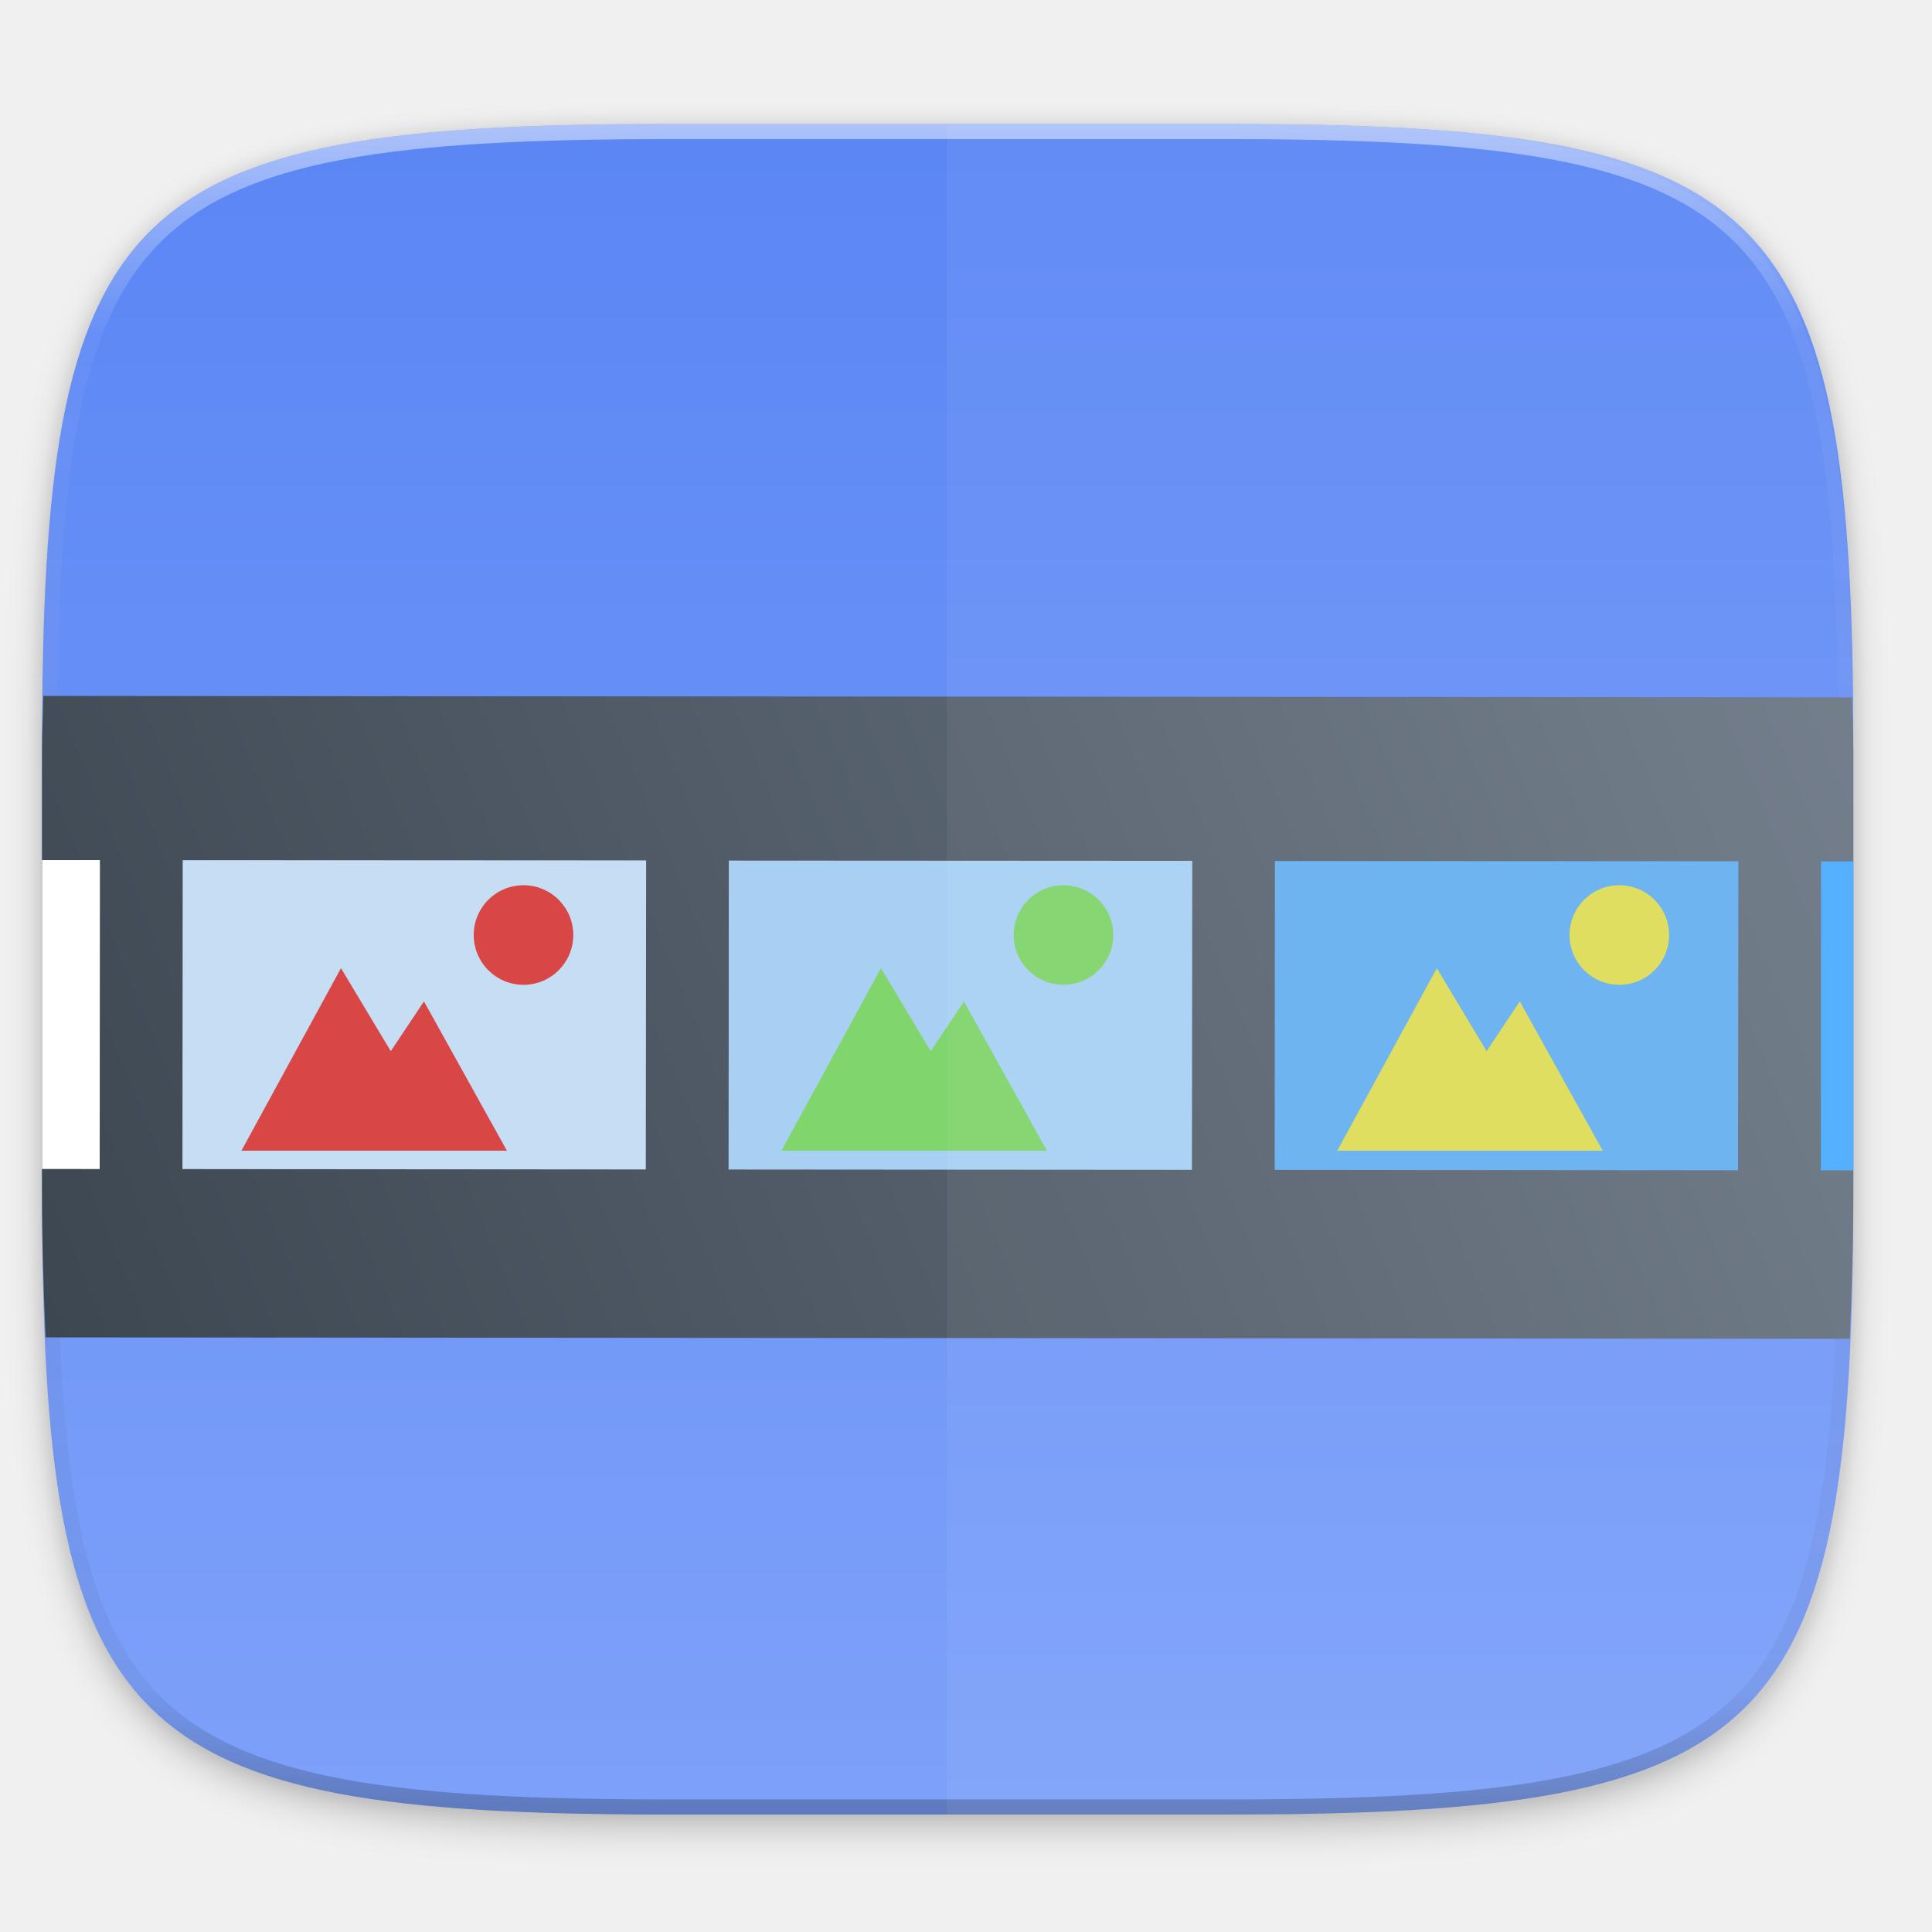
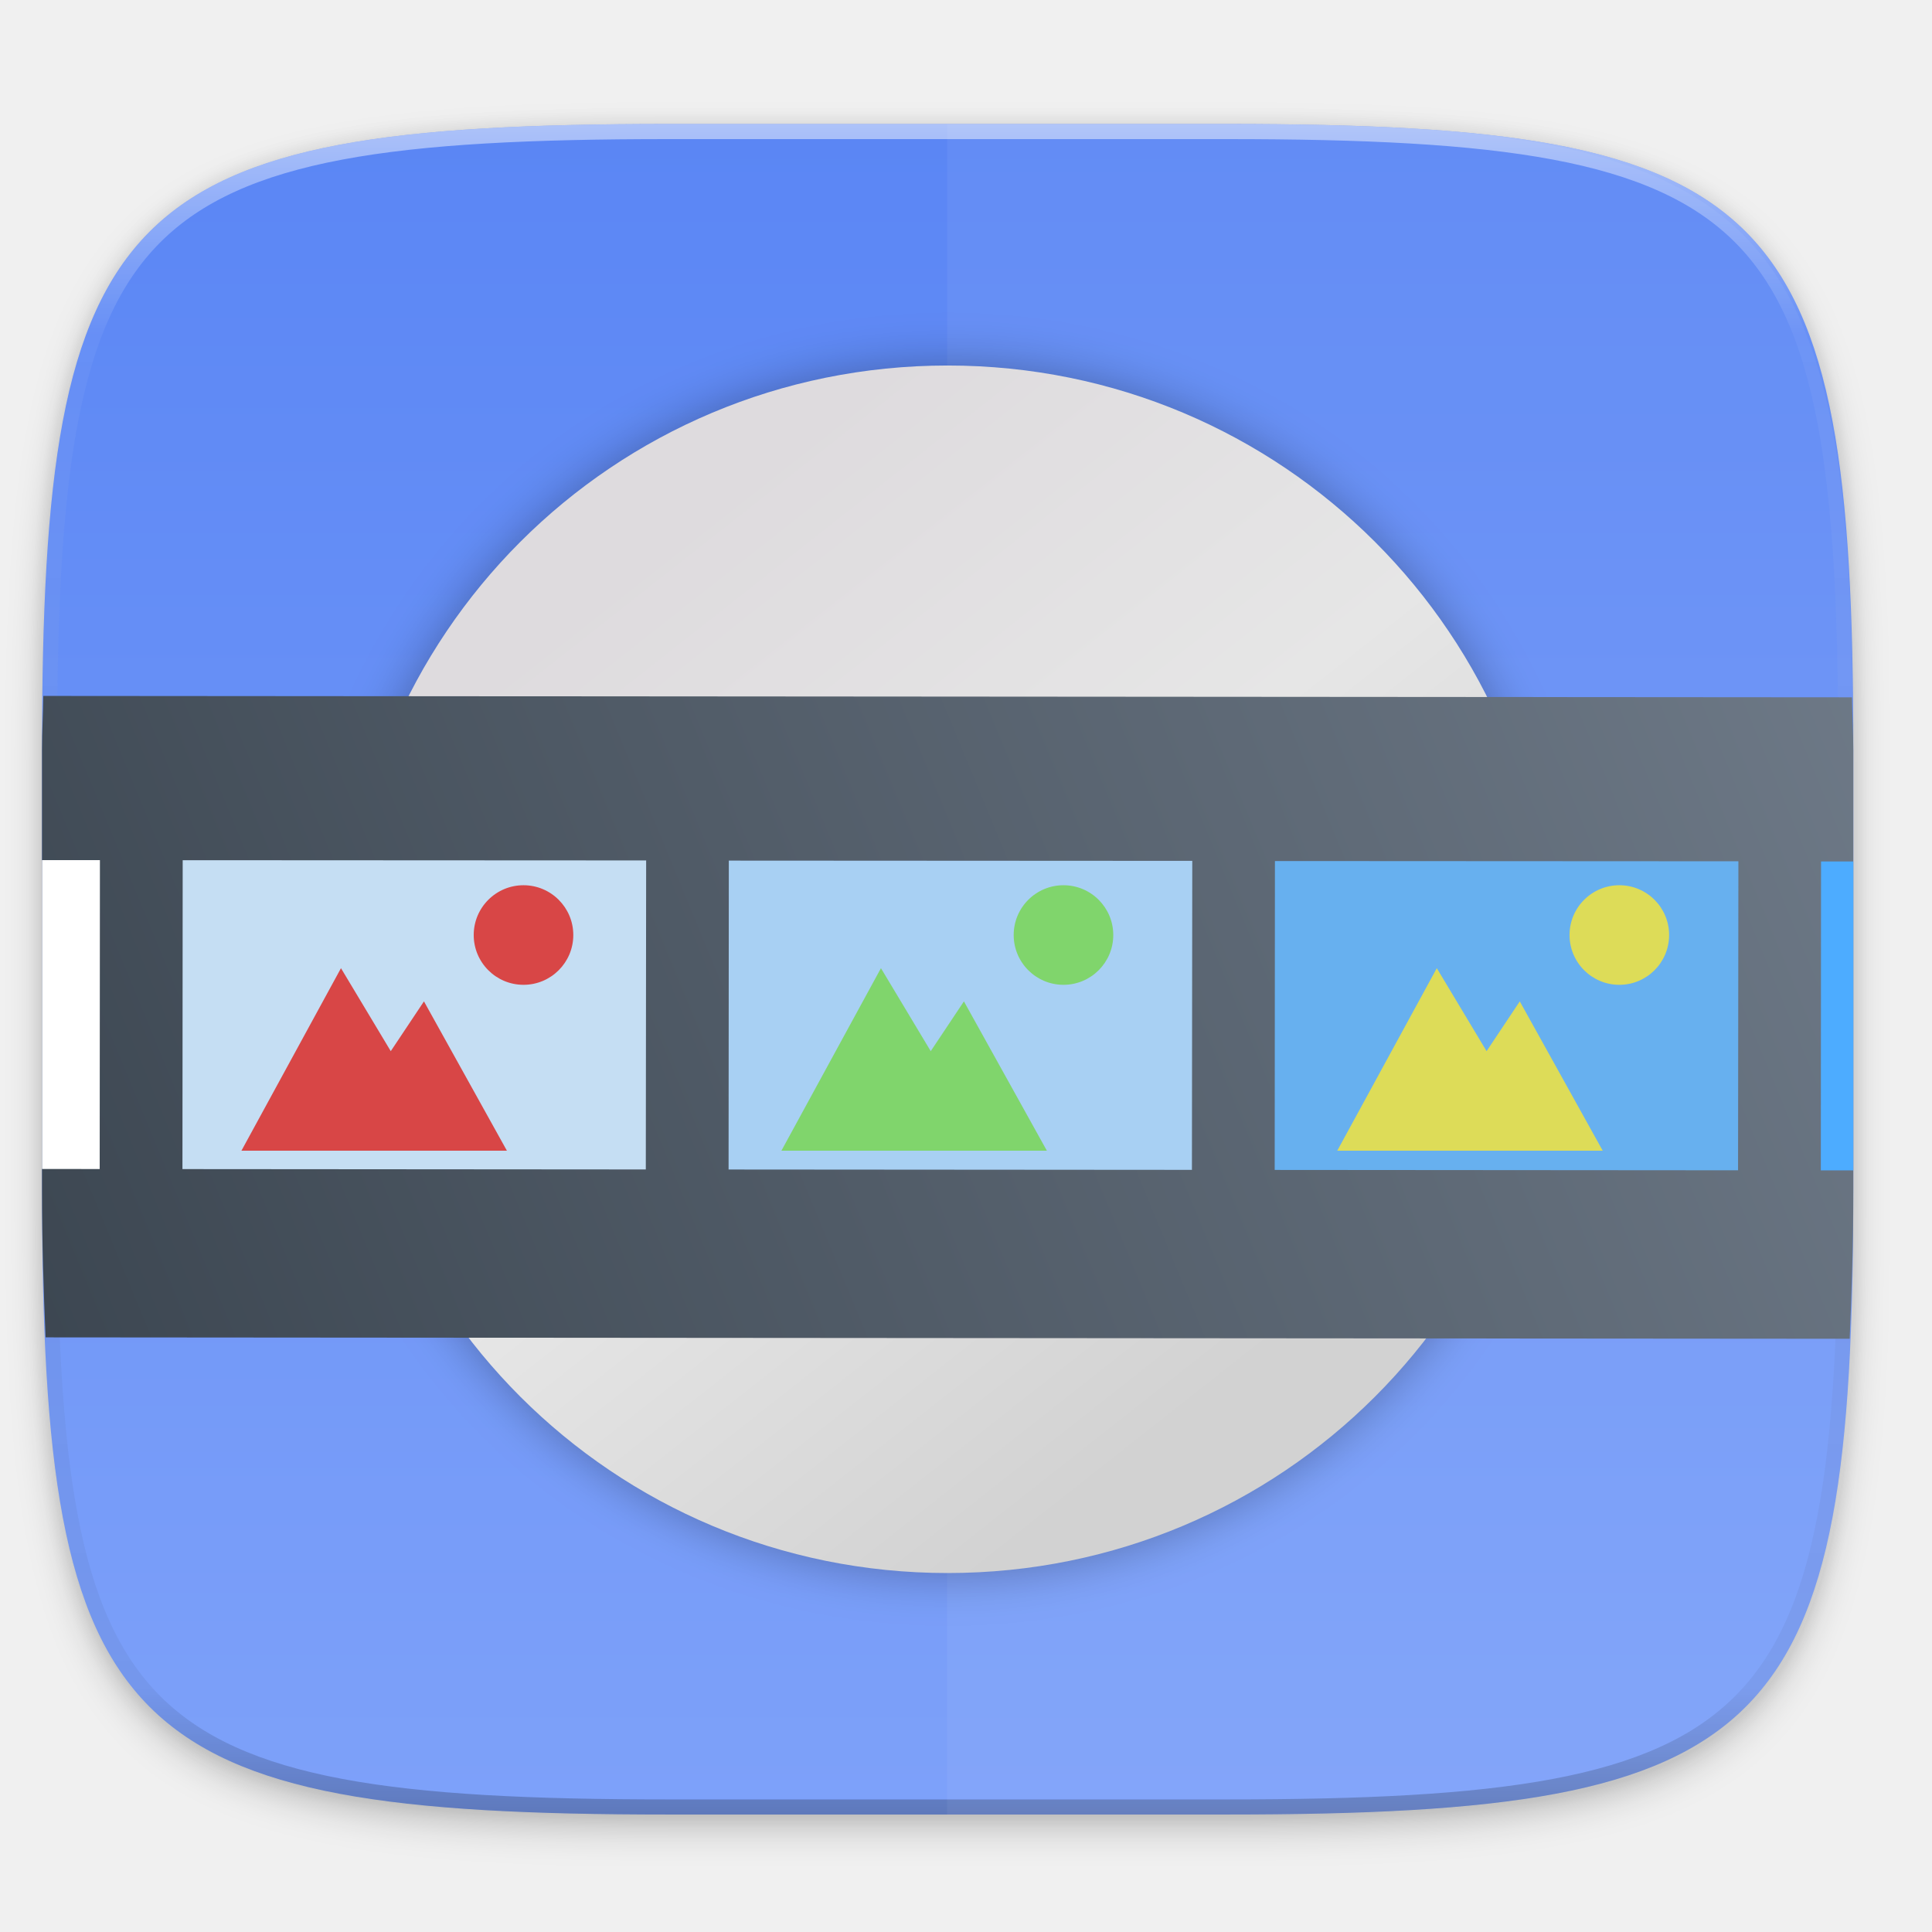
<svg xmlns="http://www.w3.org/2000/svg" xmlns:xlink="http://www.w3.org/1999/xlink" width="256" height="256" viewBox="0 0 67.733 67.733" version="1.1" id="svg1488">
  <defs id="defs1482">
    <clipPath clipPathUnits="userSpaceOnUse" id="clipPath1025">
      <path id="path1027" d="M 111.941,84 C 99.36,84.145 90.153,83.714 82.625,87.867 c -3.764,2.077 -6.752,5.575 -8.398,9.961 C 72.58,102.214 72,107.424 72,114 v 42 h 160 v -26 c 0,-6.576 -0.58,-11.786 -2.227,-16.172 -0.205,-0.545 -0.479,-1.04 -0.742,-1.543 -0.1,-0.185 -0.178,-0.381 -0.273,-0.566 -1.727,-3.388 -4.255,-6.145 -7.383,-7.871 C 213.846,99.694 204.64,100.145 192.059,100 H 192 151.668 L 135.453,84 h -23.492 z" style="color:#000000;font-style:normal;font-variant:normal;font-weight:normal;font-stretch:normal;font-size:medium;line-height:normal;font-family:sans-serif;font-variant-ligatures:none;font-variant-position:normal;font-variant-caps:normal;font-variant-numeric:normal;font-variant-alternates:normal;font-feature-settings:normal;text-indent:0;text-align:start;text-decoration:none;text-decoration-line:none;text-decoration-style:solid;text-decoration-color:#000000;letter-spacing:normal;word-spacing:normal;text-transform:none;writing-mode:lr-tb;direction:ltr;baseline-shift:baseline;text-anchor:start;white-space:normal;shape-padding:0;clip-rule:nonzero;display:inline;overflow:visible;visibility:visible;opacity:1;isolation:auto;mix-blend-mode:normal;color-interpolation:sRGB;color-interpolation-filters:linearRGB;solid-color:#000000;solid-opacity:1;fill:#e3dfd5;fill-opacity:1;fill-rule:nonzero;stroke:none;stroke-width:4;stroke-linecap:butt;stroke-linejoin:miter;stroke-miterlimit:4;stroke-dasharray:none;stroke-dashoffset:0;stroke-opacity:1;marker:none;color-rendering:auto;image-rendering:auto;shape-rendering:auto;text-rendering:auto;enable-background:accumulate" />
    </clipPath>
    <clipPath clipPathUnits="userSpaceOnUse" id="clipPath1082-3">
      <path id="path1084-6" d="M 361.938,-212 C 507.235,-212 528,-191.287 528,-46.125 V 70.125 C 528,215.286 507.235,236 361.938,236 H 214.062 C 68.765,236 48,215.286 48,70.125 V -46.125 C 48,-191.287 68.765,-212 214.062,-212 Z" style="display:inline;opacity:1;fill:#8c59d9;fill-opacity:1;stroke:none;stroke-width:2;stroke-linecap:round;stroke-linejoin:round;stroke-miterlimit:4;stroke-dasharray:none;stroke-dashoffset:0;stroke-opacity:1;enable-background:new" />
    </clipPath>
    <clipPath clipPathUnits="userSpaceOnUse" id="clipPath1082-3-5">
      <path id="path1084-6-6" d="M 361.938,-212 C 507.235,-212 528,-191.287 528,-46.125 V 70.125 C 528,215.286 507.235,236 361.938,236 H 214.062 C 68.765,236 48,215.286 48,70.125 V -46.125 C 48,-191.287 68.765,-212 214.062,-212 Z" style="display:inline;opacity:1;fill:#8c59d9;fill-opacity:1;stroke:none;stroke-width:2;stroke-linecap:round;stroke-linejoin:round;stroke-miterlimit:4;stroke-dasharray:none;stroke-dashoffset:0;stroke-opacity:1;enable-background:new" />
    </clipPath>
    <clipPath clipPathUnits="userSpaceOnUse" id="clipPath1082-3-9">
      <path id="path1084-6-3" d="M 361.938,-212 C 507.235,-212 528,-191.287 528,-46.125 V 70.125 C 528,215.286 507.235,236 361.938,236 H 214.062 C 68.765,236 48,215.286 48,70.125 V -46.125 C 48,-191.287 68.765,-212 214.062,-212 Z" style="display:inline;opacity:1;fill:#8c59d9;fill-opacity:1;stroke:none;stroke-width:2;stroke-linecap:round;stroke-linejoin:round;stroke-miterlimit:4;stroke-dasharray:none;stroke-dashoffset:0;stroke-opacity:1;enable-background:new" />
    </clipPath>
    <clipPath clipPathUnits="userSpaceOnUse" id="clipPath1082-3-3">
      <path id="path1084-6-67" d="M 361.938,-212 C 507.235,-212 528,-191.287 528,-46.125 V 70.125 C 528,215.286 507.235,236 361.938,236 H 214.062 C 68.765,236 48,215.286 48,70.125 V -46.125 C 48,-191.287 68.765,-212 214.062,-212 Z" style="display:inline;opacity:1;fill:#8c59d9;fill-opacity:1;stroke:none;stroke-width:2;stroke-linecap:round;stroke-linejoin:round;stroke-miterlimit:4;stroke-dasharray:none;stroke-dashoffset:0;stroke-opacity:1;enable-background:new" />
    </clipPath>
    <clipPath clipPathUnits="userSpaceOnUse" id="clipPath1082-3-53">
      <path id="path1084-6-5" d="M 361.938,-212 C 507.235,-212 528,-191.287 528,-46.125 V 70.125 C 528,215.286 507.235,236 361.938,236 H 214.062 C 68.765,236 48,215.286 48,70.125 V -46.125 C 48,-191.287 68.765,-212 214.062,-212 Z" style="display:inline;opacity:1;fill:#8c59d9;fill-opacity:1;stroke:none;stroke-width:2;stroke-linecap:round;stroke-linejoin:round;stroke-miterlimit:4;stroke-dasharray:none;stroke-dashoffset:0;stroke-opacity:1;enable-background:new" />
    </clipPath>
    <clipPath clipPathUnits="userSpaceOnUse" id="clipPath1082-3-6">
      <path id="path1084-6-2" d="M 361.938,-212 C 507.235,-212 528,-191.287 528,-46.125 V 70.125 C 528,215.286 507.235,236 361.938,236 H 214.062 C 68.765,236 48,215.286 48,70.125 V -46.125 C 48,-191.287 68.765,-212 214.062,-212 Z" style="display:inline;opacity:1;fill:#8c59d9;fill-opacity:1;stroke:none;stroke-width:2;stroke-linecap:round;stroke-linejoin:round;stroke-miterlimit:4;stroke-dasharray:none;stroke-dashoffset:0;stroke-opacity:1;enable-background:new" />
    </clipPath>
    <clipPath clipPathUnits="userSpaceOnUse" id="clipPath1082-3-91">
      <path id="path1084-6-27" d="M 361.938,-212 C 507.235,-212 528,-191.287 528,-46.125 V 70.125 C 528,215.286 507.235,236 361.938,236 H 214.062 C 68.765,236 48,215.286 48,70.125 V -46.125 C 48,-191.287 68.765,-212 214.062,-212 Z" style="display:inline;opacity:1;fill:#8c59d9;fill-opacity:1;stroke:none;stroke-width:2;stroke-linecap:round;stroke-linejoin:round;stroke-miterlimit:4;stroke-dasharray:none;stroke-dashoffset:0;stroke-opacity:1;enable-background:new" />
    </clipPath>
    <clipPath clipPathUnits="userSpaceOnUse" id="clipPath1025-0">
      <path style="opacity:1;fill:#8c59d9;fill-opacity:1;stroke:none;stroke-width:2;stroke-linecap:round;stroke-linejoin:round;stroke-miterlimit:4;stroke-dasharray:none;stroke-dashoffset:0;stroke-opacity:1" d="M 329.938,32 C 475.235,32 496,52.713 496,197.875 v 116.25 C 496,459.286 475.235,480 329.938,480 H 182.062 C 36.765,480 16,459.286 16,314.125 V 197.875 C 16,52.713 36.765,32 182.062,32 Z" id="path1027-9" />
    </clipPath>
    <clipPath clipPathUnits="userSpaceOnUse" id="clipPath4277-8">
      <rect style="color:#000000;display:inline;overflow:visible;visibility:visible;opacity:0.82;fill:#88b637;fill-opacity:1;fill-rule:nonzero;stroke:none;stroke-width:2;stroke-linecap:butt;stroke-linejoin:miter;stroke-miterlimit:4;stroke-dasharray:none;stroke-dashoffset:0;stroke-opacity:1;marker:none;enable-background:accumulate" id="rect4279-6" width="512" height="512" x="5.5999999e-07" y="0" ry="1" />
    </clipPath>
    <linearGradient id="linearGradient3650-7-9">
      <stop style="stop-color:#5884f4;stop-opacity:1" offset="0" id="stop4366" />
      <stop id="stop4368" offset="1" style="stop-color:#80a3fa;stop-opacity:1" />
    </linearGradient>
    <clipPath clipPathUnits="userSpaceOnUse" id="clipPath1082-3-36">
      <path id="path1084-6-0" d="M 361.938,-212 C 507.235,-212 528,-191.287 528,-46.125 V 70.125 C 528,215.286 507.235,236 361.938,236 H 214.062 C 68.765,236 48,215.286 48,70.125 V -46.125 C 48,-191.287 68.765,-212 214.062,-212 Z" style="display:inline;opacity:1;fill:#8c59d9;fill-opacity:1;stroke:none;stroke-width:2;stroke-linecap:round;stroke-linejoin:round;stroke-miterlimit:4;stroke-dasharray:none;stroke-dashoffset:0;stroke-opacity:1;enable-background:new" />
    </clipPath>
    <clipPath clipPathUnits="userSpaceOnUse" id="clipPath983">
      <path id="path985" d="M 115.031,44 C 42.383,44 32,54.357 32,126.938 v 58.125 C 32,257.643 42.383,268 115.031,268 H 152 V 44 Z" style="opacity:1;fill:#4d4d4d;fill-opacity:1;stroke:none;stroke-width:2;stroke-linecap:round;stroke-linejoin:round;stroke-miterlimit:4;stroke-dasharray:none;stroke-dashoffset:0;stroke-opacity:1" />
    </clipPath>
    <clipPath clipPathUnits="userSpaceOnUse" id="clipPath1082-3-62">
      <path id="path1084-6-61" d="M 361.938,-212 C 507.235,-212 528,-191.287 528,-46.125 V 70.125 C 528,215.286 507.235,236 361.938,236 H 214.062 C 68.765,236 48,215.286 48,70.125 V -46.125 C 48,-191.287 68.765,-212 214.062,-212 Z" style="display:inline;opacity:1;fill:#8c59d9;fill-opacity:1;stroke:none;stroke-width:2;stroke-linecap:round;stroke-linejoin:round;stroke-miterlimit:4;stroke-dasharray:none;stroke-dashoffset:0;stroke-opacity:1;enable-background:new" />
    </clipPath>
    <clipPath clipPathUnits="userSpaceOnUse" id="clipPath949">
      <path id="path951" d="M 329.938,32 C 475.235,32 496,52.713 496,197.875 v 116.25 C 496,459.286 475.235,480 329.938,480 H 182.062 C 36.765,480 16,459.286 16,314.125 V 197.875 C 16,52.713 36.765,32 182.062,32 Z" style="opacity:1;fill:#eab305;fill-opacity:1;stroke:none;stroke-width:4;stroke-linecap:round;stroke-linejoin:round;stroke-miterlimit:4;stroke-dasharray:none;stroke-dashoffset:0;stroke-opacity:1" />
    </clipPath>
    <clipPath clipPathUnits="userSpaceOnUse" id="clipPath954">
      <path id="path952" d="M 329.938,32 C 475.235,32 496,52.713 496,197.875 v 116.25 C 496,459.286 475.235,480 329.938,480 H 182.062 C 36.765,480 16,459.286 16,314.125 V 197.875 C 16,52.713 36.765,32 182.062,32 Z" style="opacity:1;fill:#eab305;fill-opacity:1;stroke:none;stroke-width:4;stroke-linecap:round;stroke-linejoin:round;stroke-miterlimit:4;stroke-dasharray:none;stroke-dashoffset:0;stroke-opacity:1" />
    </clipPath>
    <clipPath clipPathUnits="userSpaceOnUse" id="clipPath1082-3-8">
      <path id="path1084-6-7" d="M 361.938,-212 C 507.235,-212 528,-191.287 528,-46.125 V 70.125 C 528,215.286 507.235,236 361.938,236 H 214.062 C 68.765,236 48,215.286 48,70.125 V -46.125 C 48,-191.287 68.765,-212 214.062,-212 Z" style="display:inline;opacity:1;fill:#8c59d9;fill-opacity:1;stroke:none;stroke-width:2;stroke-linecap:round;stroke-linejoin:round;stroke-miterlimit:4;stroke-dasharray:none;stroke-dashoffset:0;stroke-opacity:1;enable-background:new" />
    </clipPath>
    <clipPath clipPathUnits="userSpaceOnUse" id="clipPath1082-3-92">
      <path id="path1084-6-02" d="M 361.938,-212 C 507.235,-212 528,-191.287 528,-46.125 V 70.125 C 528,215.286 507.235,236 361.938,236 H 214.062 C 68.765,236 48,215.286 48,70.125 V -46.125 C 48,-191.287 68.765,-212 214.062,-212 Z" style="display:inline;opacity:1;fill:#8c59d9;fill-opacity:1;stroke:none;stroke-width:2;stroke-linecap:round;stroke-linejoin:round;stroke-miterlimit:4;stroke-dasharray:none;stroke-dashoffset:0;stroke-opacity:1;enable-background:new" />
    </clipPath>
    <clipPath clipPathUnits="userSpaceOnUse" id="clipPath1082">
      <path id="path1084" d="M 361.938,-212 C 507.235,-212 528,-191.287 528,-46.125 V 70.125 C 528,215.286 507.235,236 361.938,236 H 214.062 C 68.765,236 48,215.286 48,70.125 V -46.125 C 48,-191.287 68.765,-212 214.062,-212 Z" style="display:inline;opacity:1;fill:#8c59d9;fill-opacity:1;stroke:none;stroke-width:2;stroke-linecap:round;stroke-linejoin:round;stroke-miterlimit:4;stroke-dasharray:none;stroke-dashoffset:0;stroke-opacity:1;enable-background:new" />
    </clipPath>
    <clipPath clipPathUnits="userSpaceOnUse" id="clipPath1082-3-361">
      <path id="path1084-6-29" d="M 361.938,-212 C 507.235,-212 528,-191.287 528,-46.125 V 70.125 C 528,215.286 507.235,236 361.938,236 H 214.062 C 68.765,236 48,215.286 48,70.125 V -46.125 C 48,-191.287 68.765,-212 214.062,-212 Z" style="display:inline;opacity:1;fill:#8c59d9;fill-opacity:1;stroke:none;stroke-width:2;stroke-linecap:round;stroke-linejoin:round;stroke-miterlimit:4;stroke-dasharray:none;stroke-dashoffset:0;stroke-opacity:1;enable-background:new" />
    </clipPath>
    <clipPath clipPathUnits="userSpaceOnUse" id="clipPath1079">
      <circle cx="213.843" cy="146" r="55" style="color:#000000;display:inline;overflow:visible;visibility:visible;opacity:1;fill:url(#linearGradient1083);fill-opacity:1;fill-rule:nonzero;stroke:none;stroke-width:8;stroke-linecap:butt;stroke-linejoin:miter;stroke-miterlimit:4;stroke-dasharray:none;stroke-dashoffset:0;stroke-opacity:1;marker:none;enable-background:accumulate" id="circle1081" transform="scale(-1,1)" />
    </clipPath>
    <clipPath clipPathUnits="userSpaceOnUse" id="clipPath984">
      <circle cx="213.843" cy="146" r="55" style="color:#000000;display:inline;overflow:visible;visibility:visible;opacity:1;fill:url(#linearGradient1083);fill-opacity:1;fill-rule:nonzero;stroke:none;stroke-width:8;stroke-linecap:butt;stroke-linejoin:miter;stroke-miterlimit:4;stroke-dasharray:none;stroke-dashoffset:0;stroke-opacity:1;marker:none;enable-background:accumulate" id="circle982" transform="scale(-1,1)" />
    </clipPath>
    <clipPath clipPathUnits="userSpaceOnUse" id="clipPath988">
      <circle cx="213.843" cy="146" r="55" style="color:#000000;display:inline;overflow:visible;visibility:visible;opacity:1;fill:url(#linearGradient1083);fill-opacity:1;fill-rule:nonzero;stroke:none;stroke-width:8;stroke-linecap:butt;stroke-linejoin:miter;stroke-miterlimit:4;stroke-dasharray:none;stroke-dashoffset:0;stroke-opacity:1;marker:none;enable-background:accumulate" id="circle986" transform="scale(-1,1)" />
    </clipPath>
    <clipPath clipPathUnits="userSpaceOnUse" id="clipPath992">
      <circle cx="213.843" cy="146" r="55" style="color:#000000;display:inline;overflow:visible;visibility:visible;opacity:1;fill:url(#linearGradient1083);fill-opacity:1;fill-rule:nonzero;stroke:none;stroke-width:8;stroke-linecap:butt;stroke-linejoin:miter;stroke-miterlimit:4;stroke-dasharray:none;stroke-dashoffset:0;stroke-opacity:1;marker:none;enable-background:accumulate" id="circle990" transform="scale(-1,1)" />
    </clipPath>
    <clipPath clipPathUnits="userSpaceOnUse" id="clipPath1082-3-31">
      <path id="path1084-6-9" d="M 361.938,-212 C 507.235,-212 528,-191.287 528,-46.125 V 70.125 C 528,215.286 507.235,236 361.938,236 H 214.062 C 68.765,236 48,215.286 48,70.125 V -46.125 C 48,-191.287 68.765,-212 214.062,-212 Z" style="display:inline;opacity:1;fill:#8c59d9;fill-opacity:1;stroke:none;stroke-width:2;stroke-linecap:round;stroke-linejoin:round;stroke-miterlimit:4;stroke-dasharray:none;stroke-dashoffset:0;stroke-opacity:1;enable-background:new" />
    </clipPath>
    <clipPath clipPathUnits="userSpaceOnUse" id="clipPath1205">
      <path id="path1207" d="M 115.031,44 C 42.383,44 32,54.357 32,126.938 v 58.125 c 0,13.772 0.379,25.294 1.482,34.938 H 270.518 C 271.621,210.356 272,198.834 272,185.062 v -58.125 C 272,54.357 261.617,44 188.969,44 Z" style="opacity:1;fill:#f1f0e9;fill-opacity:1;stroke:none;stroke-width:2;stroke-linecap:round;stroke-linejoin:round;stroke-miterlimit:4;stroke-dasharray:none;stroke-dashoffset:0;stroke-opacity:1" />
    </clipPath>
    <clipPath clipPathUnits="userSpaceOnUse" id="clipPath1082-3-4">
      <path id="path1084-6-78" d="M 361.938,-212 C 507.235,-212 528,-191.287 528,-46.125 V 70.125 C 528,215.286 507.235,236 361.938,236 H 214.062 C 68.765,236 48,215.286 48,70.125 V -46.125 C 48,-191.287 68.765,-212 214.062,-212 Z" style="display:inline;opacity:1;fill:#8c59d9;fill-opacity:1;stroke:none;stroke-width:2;stroke-linecap:round;stroke-linejoin:round;stroke-miterlimit:4;stroke-dasharray:none;stroke-dashoffset:0;stroke-opacity:1;enable-background:new" />
    </clipPath>
    <clipPath clipPathUnits="userSpaceOnUse" id="clipPath1082-3-45">
      <path id="path1084-6-03" d="M 361.938,-212 C 507.235,-212 528,-191.287 528,-46.125 V 70.125 C 528,215.286 507.235,236 361.938,236 H 214.062 C 68.765,236 48,215.286 48,70.125 V -46.125 C 48,-191.287 68.765,-212 214.062,-212 Z" style="display:inline;opacity:1;fill:#8c59d9;fill-opacity:1;stroke:none;stroke-width:2;stroke-linecap:round;stroke-linejoin:round;stroke-miterlimit:4;stroke-dasharray:none;stroke-dashoffset:0;stroke-opacity:1;enable-background:new" />
    </clipPath>
    <clipPath clipPathUnits="userSpaceOnUse" id="clipPath1082-3-61">
      <path id="path1084-6-06" d="M 361.938,-212 C 507.235,-212 528,-191.287 528,-46.125 V 70.125 C 528,215.286 507.235,236 361.938,236 H 214.062 C 68.765,236 48,215.286 48,70.125 V -46.125 C 48,-191.287 68.765,-212 214.062,-212 Z" style="display:inline;opacity:1;fill:#8c59d9;fill-opacity:1;stroke:none;stroke-width:2;stroke-linecap:round;stroke-linejoin:round;stroke-miterlimit:4;stroke-dasharray:none;stroke-dashoffset:0;stroke-opacity:1;enable-background:new" />
    </clipPath>
    <clipPath clipPathUnits="userSpaceOnUse" id="clipPath1064">
      <path style="opacity:1;fill:#a3dbf0;fill-opacity:1;stroke:none;stroke-width:2;stroke-linecap:round;stroke-linejoin:round;stroke-miterlimit:4;stroke-dasharray:none;stroke-dashoffset:0;stroke-opacity:1" d="M 115.031,44 C 42.383,44 32,54.357 32,126.938 v 58.125 c 0,10.166 0.218,19.071 0.768,26.938 3.376,48.301 19.79,56 82.264,56 h 73.938 c 62.473,0 78.887,-7.699 82.264,-56 C 271.782,204.133 272,195.228 272,185.062 v -58.125 C 272,54.357 261.617,44 188.969,44 Z" id="path1066" />
    </clipPath>
    <clipPath clipPathUnits="userSpaceOnUse" id="clipPath1082-3-32">
      <path id="path1084-6-061" d="M 361.938,-212 C 507.235,-212 528,-191.287 528,-46.125 V 70.125 C 528,215.286 507.235,236 361.938,236 H 214.062 C 68.765,236 48,215.286 48,70.125 V -46.125 C 48,-191.287 68.765,-212 214.062,-212 Z" style="display:inline;opacity:1;fill:#8c59d9;fill-opacity:1;stroke:none;stroke-width:2;stroke-linecap:round;stroke-linejoin:round;stroke-miterlimit:4;stroke-dasharray:none;stroke-dashoffset:0;stroke-opacity:1;enable-background:new" />
    </clipPath>
    <clipPath clipPathUnits="userSpaceOnUse" id="clipPath947">
      <path id="path949" d="m 191.433,45.067 c 77.492,0 88.567,11.047 88.567,88.467 v 62 C 280,272.953 268.925,284 191.433,284 H 112.567 C 35.075,284 24,272.953 24,195.533 v -62 c 0,-77.42 11.075,-88.467 88.567,-88.467 z" style="opacity:1;fill:#a4c1f9;fill-opacity:1;stroke:none;stroke-width:2;stroke-linecap:round;stroke-linejoin:round;stroke-miterlimit:4;stroke-dasharray:none;stroke-dashoffset:0;stroke-opacity:1" />
    </clipPath>
    <clipPath clipPathUnits="userSpaceOnUse" id="clipPath1082-3-55">
      <path id="path1084-6-4" d="M 361.938,-212 C 507.235,-212 528,-191.287 528,-46.125 V 70.125 C 528,215.286 507.235,236 361.938,236 H 214.062 C 68.765,236 48,215.286 48,70.125 V -46.125 C 48,-191.287 68.765,-212 214.062,-212 Z" style="display:inline;opacity:1;fill:#8c59d9;fill-opacity:1;stroke:none;stroke-width:2;stroke-linecap:round;stroke-linejoin:round;stroke-miterlimit:4;stroke-dasharray:none;stroke-dashoffset:0;stroke-opacity:1;enable-background:new" />
    </clipPath>
    <clipPath clipPathUnits="userSpaceOnUse" id="clipPath991">
      <path id="path993" d="M 188.969,44 C 261.617,44 272,54.357 272,126.938 v 58.125 C 272,257.643 261.617,268 188.969,268 h -73.938 C 42.383,268 32,257.643 32,185.062 v -58.125 C 32,54.357 42.383,44 115.031,44 Z" style="opacity:1;fill:#6dc7f1;fill-opacity:1;stroke:none;stroke-width:2;stroke-linecap:round;stroke-linejoin:round;stroke-miterlimit:4;stroke-dasharray:none;stroke-dashoffset:0;stroke-opacity:1" />
    </clipPath>
    <clipPath clipPathUnits="userSpaceOnUse" id="clipPath978">
      <path id="path976" d="M 188.969,44 C 261.617,44 272,54.357 272,126.938 v 58.125 C 272,257.643 261.617,268 188.969,268 h -73.938 C 42.383,268 32,257.643 32,185.062 v -58.125 C 32,54.357 42.383,44 115.031,44 Z" style="opacity:1;fill:#6dc7f1;fill-opacity:1;stroke:none;stroke-width:2;stroke-linecap:round;stroke-linejoin:round;stroke-miterlimit:4;stroke-dasharray:none;stroke-dashoffset:0;stroke-opacity:1" />
    </clipPath>
    <clipPath clipPathUnits="userSpaceOnUse" id="clipPath942">
      <path id="path944" d="M 188.969,44 C 261.617,44 272,54.357 272,126.938 v 58.125 C 272,257.643 261.617,268 188.969,268 h -73.938 C 42.383,268 32,257.643 32,185.062 v -58.125 C 32,54.357 42.383,44 115.031,44 Z" style="display:inline;opacity:1;fill:#46a926;fill-opacity:1;stroke:none;stroke-width:2;stroke-linecap:round;stroke-linejoin:round;stroke-miterlimit:4;stroke-dasharray:none;stroke-dashoffset:0;stroke-opacity:1;enable-background:new" />
    </clipPath>
    <clipPath clipPathUnits="userSpaceOnUse" id="clipPath1082-3-7">
      <path id="path1084-6-65" d="M 361.938,-212 C 507.235,-212 528,-191.287 528,-46.125 V 70.125 C 528,215.286 507.235,236 361.938,236 H 214.062 C 68.765,236 48,215.286 48,70.125 V -46.125 C 48,-191.287 68.765,-212 214.062,-212 Z" style="display:inline;opacity:1;fill:#8c59d9;fill-opacity:1;stroke:none;stroke-width:2;stroke-linecap:round;stroke-linejoin:round;stroke-miterlimit:4;stroke-dasharray:none;stroke-dashoffset:0;stroke-opacity:1;enable-background:new" />
    </clipPath>
    <radialGradient id="radialGradient3322" gradientUnits="userSpaceOnUse" cy="-2.065" cx="26.617" gradientTransform="matrix(-4.8906e-8,-2.8515,3.7557,0,674.0015,398.2629)" r="23">
      <stop id="stop2749" style="stop-color:#d280b9;stop-opacity:1" offset="0" />
      <stop offset="0.529" style="stop-color:#b549b5;stop-opacity:1" id="stop4269" />
      <stop id="stop2755" style="stop-color:#8940a8;stop-opacity:1" offset="1" />
    </radialGradient>
    <clipPath clipPathUnits="userSpaceOnUse" id="clipPath1082-3-69">
      <path id="path1084-6-37" d="M 361.938,-212 C 507.235,-212 528,-191.287 528,-46.125 V 70.125 C 528,215.286 507.235,236 361.938,236 H 214.062 C 68.765,236 48,215.286 48,70.125 V -46.125 C 48,-191.287 68.765,-212 214.062,-212 Z" style="display:inline;opacity:1;fill:#8c59d9;fill-opacity:1;stroke:none;stroke-width:2;stroke-linecap:round;stroke-linejoin:round;stroke-miterlimit:4;stroke-dasharray:none;stroke-dashoffset:0;stroke-opacity:1;enable-background:new" />
    </clipPath>
    <clipPath clipPathUnits="userSpaceOnUse" id="clipPath1082-3-452">
      <path id="path1084-6-54" d="M 361.938,-212 C 507.235,-212 528,-191.287 528,-46.125 V 70.125 C 528,215.286 507.235,236 361.938,236 H 214.062 C 68.765,236 48,215.286 48,70.125 V -46.125 C 48,-191.287 68.765,-212 214.062,-212 Z" style="display:inline;opacity:1;fill:#8c59d9;fill-opacity:1;stroke:none;stroke-width:2;stroke-linecap:round;stroke-linejoin:round;stroke-miterlimit:4;stroke-dasharray:none;stroke-dashoffset:0;stroke-opacity:1;enable-background:new" />
    </clipPath>
    <clipPath clipPathUnits="userSpaceOnUse" id="clipPath1082-3-74">
      <path id="path1084-6-43" d="M 361.938,-212 C 507.235,-212 528,-191.287 528,-46.125 V 70.125 C 528,215.286 507.235,236 361.938,236 H 214.062 C 68.765,236 48,215.286 48,70.125 V -46.125 C 48,-191.287 68.765,-212 214.062,-212 Z" style="display:inline;opacity:1;fill:#8c59d9;fill-opacity:1;stroke:none;stroke-width:2;stroke-linecap:round;stroke-linejoin:round;stroke-miterlimit:4;stroke-dasharray:none;stroke-dashoffset:0;stroke-opacity:1;enable-background:new" />
    </clipPath>
    <clipPath clipPathUnits="userSpaceOnUse" id="clipPath1032">
      <path id="path1034" d="M 188.969,44 C 261.617,44 272,54.357 272,126.938 v 58.125 C 272,257.643 261.617,268 188.969,268 h -73.938 C 42.383,268 32,257.643 32,185.062 v -58.125 C 32,54.357 42.383,44 115.031,44 Z" style="opacity:1;fill:#76c22b;fill-opacity:1;stroke:none;stroke-width:2;stroke-linecap:round;stroke-linejoin:round;stroke-miterlimit:4;stroke-dasharray:none;stroke-dashoffset:0;stroke-opacity:1" />
    </clipPath>
    <clipPath clipPathUnits="userSpaceOnUse" id="clipPath1082-3-367">
      <path id="path1084-6-53" d="M 361.938,-212 C 507.235,-212 528,-191.287 528,-46.125 V 70.125 C 528,215.286 507.235,236 361.938,236 H 214.062 C 68.765,236 48,215.286 48,70.125 V -46.125 C 48,-191.287 68.765,-212 214.062,-212 Z" style="display:inline;opacity:1;fill:#8c59d9;fill-opacity:1;stroke:none;stroke-width:2;stroke-linecap:round;stroke-linejoin:round;stroke-miterlimit:4;stroke-dasharray:none;stroke-dashoffset:0;stroke-opacity:1;enable-background:new" />
    </clipPath>
    <clipPath clipPathUnits="userSpaceOnUse" id="clipPath1064-5">
      <path style="opacity:1;fill:#a3dbf0;fill-opacity:1;stroke:none;stroke-width:2;stroke-linecap:round;stroke-linejoin:round;stroke-miterlimit:4;stroke-dasharray:none;stroke-dashoffset:0;stroke-opacity:1" d="M 115.031,44 C 42.383,44 32,54.357 32,126.938 v 58.125 c 0,10.166 0.218,19.071 0.768,26.938 3.376,48.301 19.79,56 82.264,56 h 73.938 c 62.473,0 78.887,-7.699 82.264,-56 C 271.782,204.133 272,195.228 272,185.062 v -58.125 C 272,54.357 261.617,44 188.969,44 Z" id="path1066-6" />
    </clipPath>
    <clipPath clipPathUnits="userSpaceOnUse" id="clipPath1082-3-2">
      <path id="path1084-6-91" d="M 361.938,-212 C 507.235,-212 528,-191.287 528,-46.125 V 70.125 C 528,215.286 507.235,236 361.938,236 H 214.062 C 68.765,236 48,215.286 48,70.125 V -46.125 C 48,-191.287 68.765,-212 214.062,-212 Z" style="display:inline;opacity:1;fill:#8c59d9;fill-opacity:1;stroke:none;stroke-width:2;stroke-linecap:round;stroke-linejoin:round;stroke-miterlimit:4;stroke-dasharray:none;stroke-dashoffset:0;stroke-opacity:1;enable-background:new" />
    </clipPath>
    <linearGradient xlink:href="#linearGradient1013" id="linearGradient1108" x1="296" y1="-212" x2="296" y2="236" gradientUnits="userSpaceOnUse" />
    <linearGradient id="linearGradient1013">
      <stop id="stop1005" offset="0" style="stop-color:#ffffff;stop-opacity:1;" />
      <stop style="stop-color:#ffffff;stop-opacity:0.098" offset="0.125" id="stop1007" />
      <stop style="stop-color:#000000;stop-opacity:0.098" offset="0.925" id="stop1009" />
      <stop id="stop1011" offset="1" style="stop-color:#000000;stop-opacity:0.498" />
    </linearGradient>
    <clipPath clipPathUnits="userSpaceOnUse" id="clipPath1082-3-3675">
      <path id="path1084-6-35" d="M 361.938,-212 C 507.235,-212 528,-191.287 528,-46.125 V 70.125 C 528,215.286 507.235,236 361.938,236 H 214.062 C 68.765,236 48,215.286 48,70.125 V -46.125 C 48,-191.287 68.765,-212 214.062,-212 Z" style="display:inline;opacity:1;fill:#8c59d9;fill-opacity:1;stroke:none;stroke-width:2;stroke-linecap:round;stroke-linejoin:round;stroke-miterlimit:4;stroke-dasharray:none;stroke-dashoffset:0;stroke-opacity:1;enable-background:new" />
    </clipPath>
    <linearGradient gradientTransform="matrix(0.2645833,0,0,0.2645833,-6.993468,221.9726)" xlink:href="#linearGradient3650-7-9" id="linearGradient933" x1="160" y1="28" x2="160" y2="284" gradientUnits="userSpaceOnUse" />
    <filter style="color-interpolation-filters:sRGB" id="filter930" x="-0.023" width="1.046" y="-0.025" height="1.05">
      <feGaussianBlur stdDeviation="2.32" id="feGaussianBlur932" />
    </filter>
    <filter style="color-interpolation-filters:sRGB" id="filter4569" x="-0.012" width="1.023" y="-0.012" height="1.025">
      <feGaussianBlur stdDeviation="1.16" id="feGaussianBlur4571" />
    </filter>
    <linearGradient xlink:href="#linearGradient4211" id="linearGradient4658" y1="518.548" x1="389.071" y2="534.908" x2="428.568" gradientUnits="userSpaceOnUse" gradientTransform="matrix(7.225763,-7.214754,7.214754,7.225763,-6601.31,-704.5169)" />
    <linearGradient id="linearGradient4211">
      <stop style="stop-color:#2f3943" id="stop4213" />
      <stop offset="1" style="stop-color:#808c9b" id="stop4215" />
    </linearGradient>
+     <linearGradient x1="12.274" y1="32.416" x2="35.391" y2="14.203" id="linearGradient2658" xlink:href="#linearGradient3263" gradientUnits="userSpaceOnUse" gradientTransform="matrix(0,1.209534,-1.209534,0,61.43925,233.9819)" />
+     <linearGradient x1="12.274" y1="32.416" x2="35.391" y2="14.203" id="linearGradient3263" gradientUnits="userSpaceOnUse">
+       <stop id="stop3265" style="stop-color:#dedbde;stop-opacity:1" offset="0" />
+       <stop id="stop3267" style="stop-color:#e6e6e6;stop-opacity:1" offset="0.5" />
+       <stop id="stop3269" style="stop-color:#d2d2d2;stop-opacity:1" offset="1" />
+     </linearGradient>
+     <filter style="color-interpolation-filters:sRGB" id="filter982" x="-0.048" width="1.096" y="-0.048" height="1.096">
+       <feGaussianBlur stdDeviation="0.847" id="feGaussianBlur984" />
+     </filter>
  </defs>
  <g id="layer1" transform="translate(0,-229.2667)">
    <path id="path4567" d="m 162.537,3.568 c 72.649,0 83.031,10.357 83.031,82.938 v 58.125 c 0,72.581 -10.383,82.938 -83.031,82.938 H 88.599 C 15.951,227.568 5.568,217.211 5.568,144.631 V 86.506 c 0,-72.581 10.383,-82.938 83.031,-82.938 z" style="display:inline;opacity:0.1;fill:#000000;fill-opacity:1;stroke:none;stroke-width:2;stroke-linecap:round;stroke-linejoin:round;stroke-miterlimit:4;stroke-dasharray:none;stroke-dashoffset:0;stroke-opacity:1;filter:url(#filter4569);enable-background:new" transform="matrix(0.2645833,0,0,0.2645833,-1.8735229e-8,232.6703)" />
    <path style="display:inline;opacity:0.2;fill:#000000;fill-opacity:1;stroke:none;stroke-width:2;stroke-linecap:round;stroke-linejoin:round;stroke-miterlimit:4;stroke-dasharray:none;stroke-dashoffset:0;stroke-opacity:1;filter:url(#filter930);enable-background:new" d="m 162.537,5.568 c 72.649,0 83.031,10.357 83.031,82.938 v 58.125 c 0,72.581 -10.383,82.938 -83.031,82.938 H 88.599 C 15.951,229.568 5.568,219.211 5.568,146.631 V 88.506 c 0,-72.581 10.383,-82.938 83.031,-82.938 z" id="path928" transform="matrix(0.2645833,0,0,0.2645833,-1.8735229e-8,232.6703)" />
    <path style="display:inline;opacity:1;fill:url(#linearGradient933);fill-opacity:1;stroke:none;stroke-width:0.529;stroke-linecap:round;stroke-linejoin:round;stroke-miterlimit:4;stroke-dasharray:none;stroke-dashoffset:0;stroke-opacity:1;enable-background:new" d="m 43.005,233.614 c 19.222,0 21.969,2.74 21.969,21.944 v 15.379 c 0,19.204 -2.747,21.944 -21.969,21.944 h -19.563 c -19.222,0 -21.969,-2.74 -21.969,-21.944 v -15.379 c 0,-19.204 2.747,-21.944 21.969,-21.944 z" id="rect877" />
    <path id="path1068" d="M 361.938,-212 C 507.235,-212 528,-191.287 528,-46.125 V 70.125 C 528,215.286 507.235,236 361.938,236 H 214.062 C 68.765,236 48,215.286 48,70.125 V -46.125 C 48,-191.287 68.765,-212 214.062,-212 Z" style="display:inline;opacity:0.5;fill:none;fill-opacity:1;stroke:url(#linearGradient1108);stroke-width:8;stroke-linecap:round;stroke-linejoin:round;stroke-miterlimit:4;stroke-dasharray:none;stroke-dashoffset:0;stroke-opacity:1;enable-background:new" clip-path="url(#clipPath1082-3-3675)" transform="matrix(0.1322917,0,0,0.1322917,-4.876802,261.6601)" />
+     <path style="display:inline;opacity:0.05;fill:#ffffff;fill-opacity:1;stroke:none;stroke-width:0.548;stroke-linecap:round;stroke-linejoin:round;stroke-miterlimit:4;stroke-dasharray:none;stroke-dashoffset:0;stroke-opacity:1;enable-background:new" d="m 51.606,233.942 c -0.639,-0.061 -1.275,-0.123 -1.974,-0.164 -1.907,-0.112 -4.044,-0.155 -6.437,-0.155 h -9.989 v 59.267 h 9.989 c 2.393,0 4.53,-0.043 6.437,-0.155 0.954,-0.056 1.85,-0.13 2.692,-0.224 0.842,-0.094 1.63,-0.21 2.367,-0.349 0.737,-0.139 1.424,-0.303 2.063,-0.494 0.639,-0.191 1.231,-0.409 1.778,-0.658 0.548,-0.249 1.051,-0.529 1.514,-0.843 0.463,-0.314 0.885,-0.662 1.269,-1.048 0.385,-0.386 0.732,-0.809 1.045,-1.273 0.313,-0.464 0.592,-0.969 0.841,-1.518 0.248,-0.549 0.466,-1.143 0.656,-1.783 0.19,-0.641 0.353,-1.329 0.492,-2.069 0.139,-0.739 0.254,-1.53 0.348,-2.374 0.078,-0.698 0.133,-1.457 0.185,-2.232 0.02,-0.954 0.073,-1.775 0.073,-2.825 v -19.563 c 0,-15.452 -1.917,-20.249 -13.35,-21.54 z" id="path1074" />
+     <g id="g1716" transform="translate(-0.2757976,0.236851)">
+       <path style="opacity:0.3;fill:#000000;fill-opacity:1;fill-rule:nonzero;stroke:none;stroke-width:0.381;stroke-miterlimit:4;stroke-opacity:1;filter:url(#filter982)" id="path960" d="m 54.666,263.011 c 0,-11.732 -9.434,-21.167 -21.167,-21.167 -11.732,0 -21.167,9.434 -21.167,21.167 -10e-7,11.732 9.434,21.167 21.167,21.167 11.732,0 21.167,-9.434 21.167,-21.167 z m -13.423,0 c 0,4.262 -3.396,7.744 -7.744,7.744 -4.433,0 -7.744,-3.568 -7.744,-7.744 0,-4.262 3.14,-7.744 7.744,-7.744 4.604,0 7.744,3.567 7.744,7.744 z" />
+       <path d="m 54.666,263.011 c 0,-11.732 -9.434,-21.167 -21.167,-21.167 -11.732,0 -21.167,9.434 -21.167,21.167 -10e-7,11.732 9.434,21.167 21.167,21.167 11.732,0 21.167,-9.434 21.167,-21.167 z m -13.423,0 c 0,4.262 -3.396,7.744 -7.744,7.744 -4.433,0 -7.744,-3.568 -7.744,-7.744 0,-4.262 3.14,-7.744 7.744,-7.744 4.604,0 7.744,3.567 7.744,7.744 z" id="path2781" style="fill:url(#linearGradient2658);fill-rule:nonzero;stroke:none;stroke-width:0.381;stroke-miterlimit:4;stroke-opacity:1" />
+     </g>
    <g id="g987" transform="matrix(0.9809995,0,0,0.9809995,1.92517,5.611165)">
      <g id="g1037" transform="matrix(1.07255,0,0,1.07255,-5.311711,-15.64116)">
        <g transform="matrix(0.7957321,-0.7945197,0.7945197,0.7957321,-719.717,177.0096)" id="g995">
          <path style="color:#000000;fill:url(#linearGradient4658);stroke-width:30.633;stroke-linecap:round;stroke-linejoin:round" d="m 5.852,89.166 c -0.031,2.554 -0.176,4.601 -0.176,7.324 v 59.252 c 0,7.46 0.215,13.84 0.484,20.064 l 243.676,0.188 c 0.275,-6.271 0.488,-12.722 0.488,-20.252 V 96.49 c 0,-2.654 -0.142,-4.645 -0.172,-7.139 z" id="path1083" transform="matrix(0.1552421,0.1550056,-0.1550056,0.1552421,422.6359,486.5011)" />
          <path style="color:#000000;fill:#67b0ef;fill-opacity:1;stroke-width:28.561;stroke-linecap:round;stroke-linejoin:round" d="m 181.398,139.795 -27.508,27.508 41.262,41.262 27.527,-27.508 z" id="path1045" transform="matrix(0.2352943,0,0,0.2352943,389.4098,497.6051)" />
          <path style="color:#000000;fill:#a8d0f3;fill-opacity:1;stroke-width:28.561;stroke-linecap:round;stroke-linejoin:round" d="m 132.768,91.164 -27.508,27.508 41.262,41.26 27.525,-27.506 z" id="path1043" transform="matrix(0.2352943,0,0,0.2352943,389.4098,497.6051)" />
          <path transform="matrix(0.2352943,0,0,0.2352943,389.4098,497.6051)" style="color:#000000;fill:#c5def3;fill-opacity:1;stroke-width:28.561;stroke-linecap:round;stroke-linejoin:round" d="M 84.135,42.533 56.627,70.039 97.889,111.301 125.416,83.793 Z" id="path1041" />
          <path style="color:#000000;fill:#4dacff;fill-opacity:1;stroke-width:30.633;stroke-linecap:round;stroke-linejoin:round" d="m 250.324,153.25 v -41.725 l -4.352,-0.004 -0.031,41.725 z" id="path1037" transform="matrix(0.1552421,0.1550056,-0.1550056,0.1552421,422.6359,486.5011)" />
          <path style="color:#000000;fill:#ffffff;fill-opacity:1;stroke-width:30.633;stroke-linecap:round;stroke-linejoin:round" d="m 5.676,111.34 v 41.721 l 7.789,0.006 0.031,-41.721 z" id="path1035" transform="matrix(0.1552421,0.1550056,-0.1550056,0.1552421,422.6359,486.5011)" />
        </g>
        <path style="color:#000000;display:inline;overflow:visible;visibility:visible;opacity:1;fill:#d84646;fill-opacity:1;fill-rule:nonzero;stroke:none;stroke-width:0.663;marker:none;enable-background:accumulate" d="m 20.566,256.645 c -0.916,0 -1.659,0.743 -1.659,1.659 0,0.916 0.743,1.659 1.659,1.659 0.916,0 1.659,-0.743 1.659,-1.659 0,-0.916 -0.743,-1.659 -1.659,-1.659 z m -6.082,2.764 -3.317,6.082 h 3.006 5.84 l -2.764,-4.976 -1.106,1.659 z" id="path4527" />
        <path id="path1023" d="m 38.558,256.645 c -0.916,0 -1.659,0.743 -1.659,1.659 0,0.916 0.743,1.659 1.659,1.659 0.916,0 1.659,-0.743 1.659,-1.659 0,-0.916 -0.743,-1.659 -1.659,-1.659 z m -6.082,2.764 -3.317,6.082 h 3.006 5.84 l -2.764,-4.976 -1.106,1.659 z" style="color:#000000;display:inline;overflow:visible;visibility:visible;opacity:1;fill:#80d56c;fill-opacity:1;fill-rule:nonzero;stroke:none;stroke-width:0.663;marker:none;enable-background:accumulate" />
        <path style="color:#000000;display:inline;overflow:visible;visibility:visible;opacity:1;fill:#dddc58;fill-opacity:1;fill-rule:nonzero;stroke:none;stroke-width:0.663;marker:none;enable-background:accumulate" d="m 57.079,256.645 c -0.916,0 -1.659,0.743 -1.659,1.659 0,0.916 0.743,1.659 1.659,1.659 0.916,0 1.659,-0.743 1.659,-1.659 0,-0.916 -0.743,-1.659 -1.659,-1.659 z m -6.082,2.764 -3.317,6.082 h 3.006 5.84 l -2.764,-4.976 -1.106,1.659 z" id="path1025" />
      </g>
    </g>
-     <path style="display:inline;opacity:0.05;fill:#ffffff;fill-opacity:1;stroke:none;stroke-width:0.548;stroke-linecap:round;stroke-linejoin:round;stroke-miterlimit:4;stroke-dasharray:none;stroke-dashoffset:0;stroke-opacity:1;enable-background:new" d="m 51.606,233.942 c -0.639,-0.061 -1.275,-0.123 -1.974,-0.164 -1.907,-0.112 -4.044,-0.155 -6.437,-0.155 h -9.989 v 59.267 h 9.989 c 2.393,0 4.53,-0.043 6.437,-0.155 0.954,-0.056 1.85,-0.13 2.692,-0.224 0.842,-0.094 1.63,-0.21 2.367,-0.349 0.737,-0.139 1.424,-0.303 2.063,-0.494 0.639,-0.191 1.231,-0.409 1.778,-0.658 0.548,-0.249 1.051,-0.529 1.514,-0.843 0.463,-0.314 0.885,-0.662 1.269,-1.048 0.385,-0.386 0.732,-0.809 1.045,-1.273 0.313,-0.464 0.592,-0.969 0.841,-1.518 0.248,-0.549 0.466,-1.143 0.656,-1.783 0.19,-0.641 0.353,-1.329 0.492,-2.069 0.139,-0.739 0.254,-1.53 0.348,-2.374 0.078,-0.698 0.133,-1.457 0.185,-2.232 0.02,-0.954 0.073,-1.775 0.073,-2.825 v -19.563 c 0,-15.452 -1.917,-20.249 -13.35,-21.54 z" id="path1074" />
  </g>
</svg>
